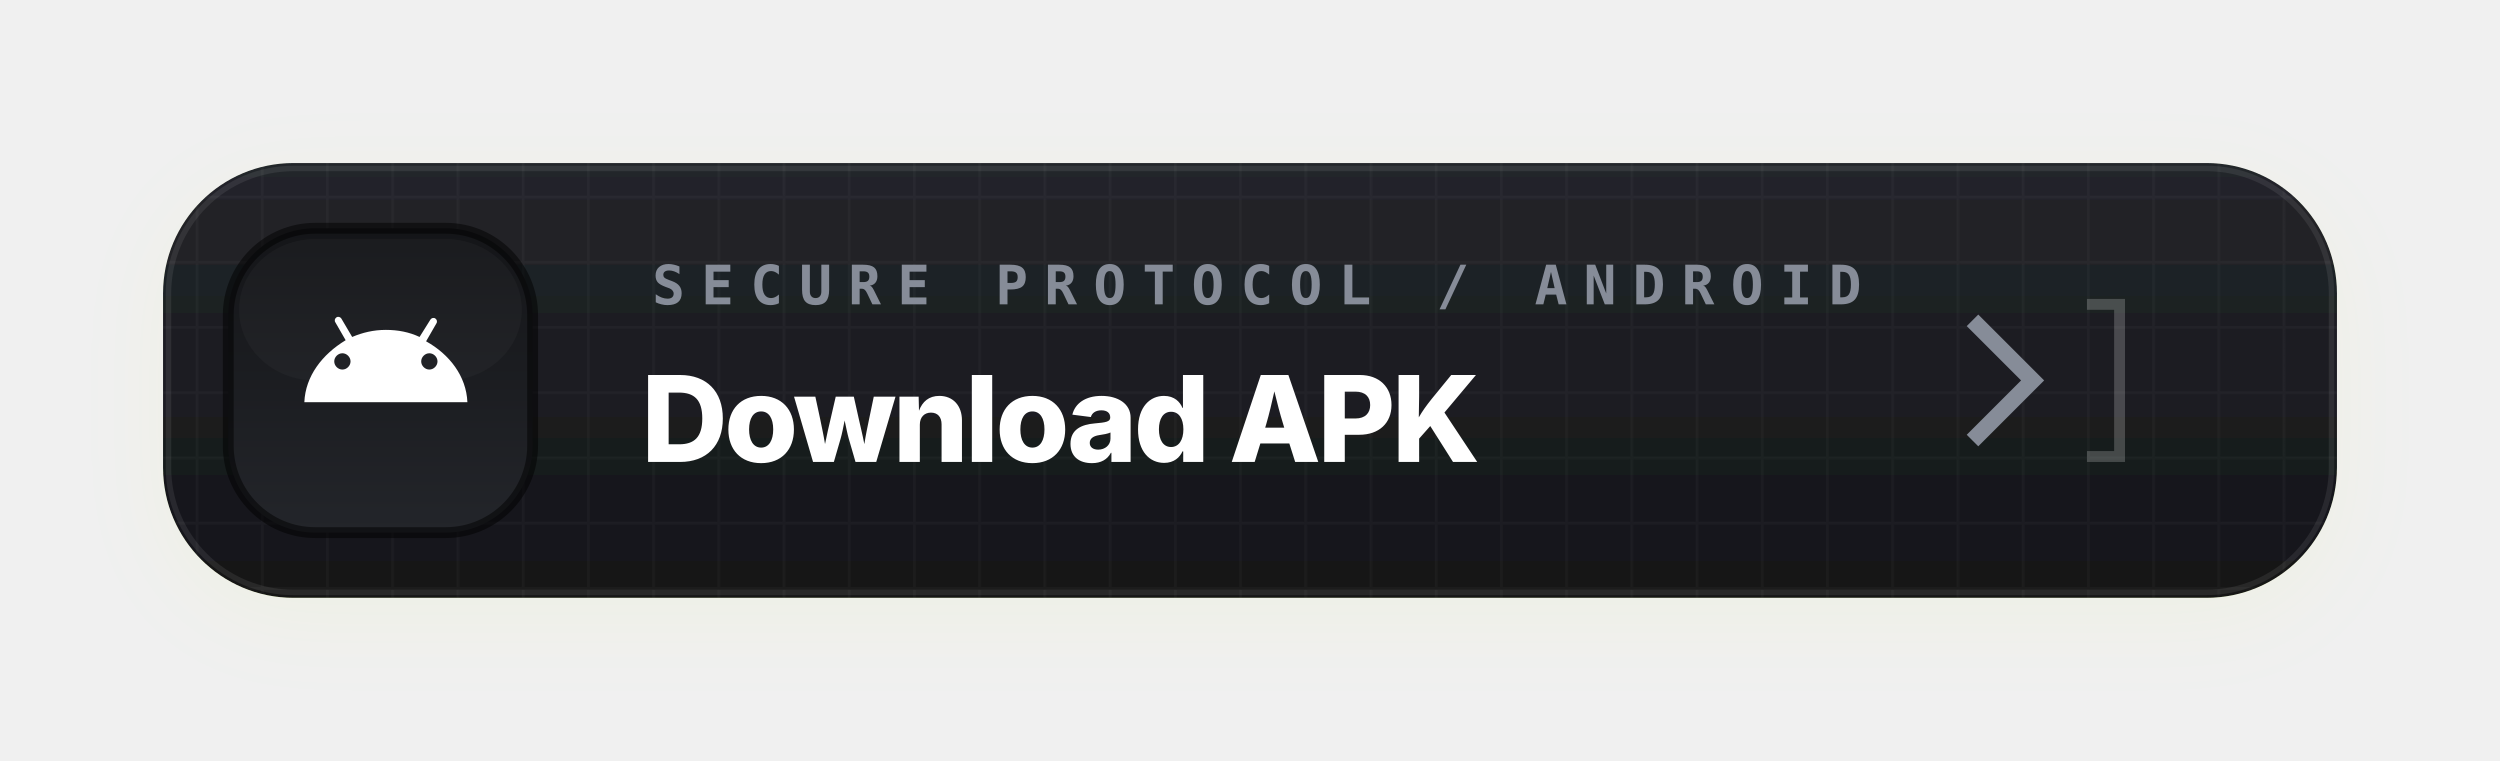
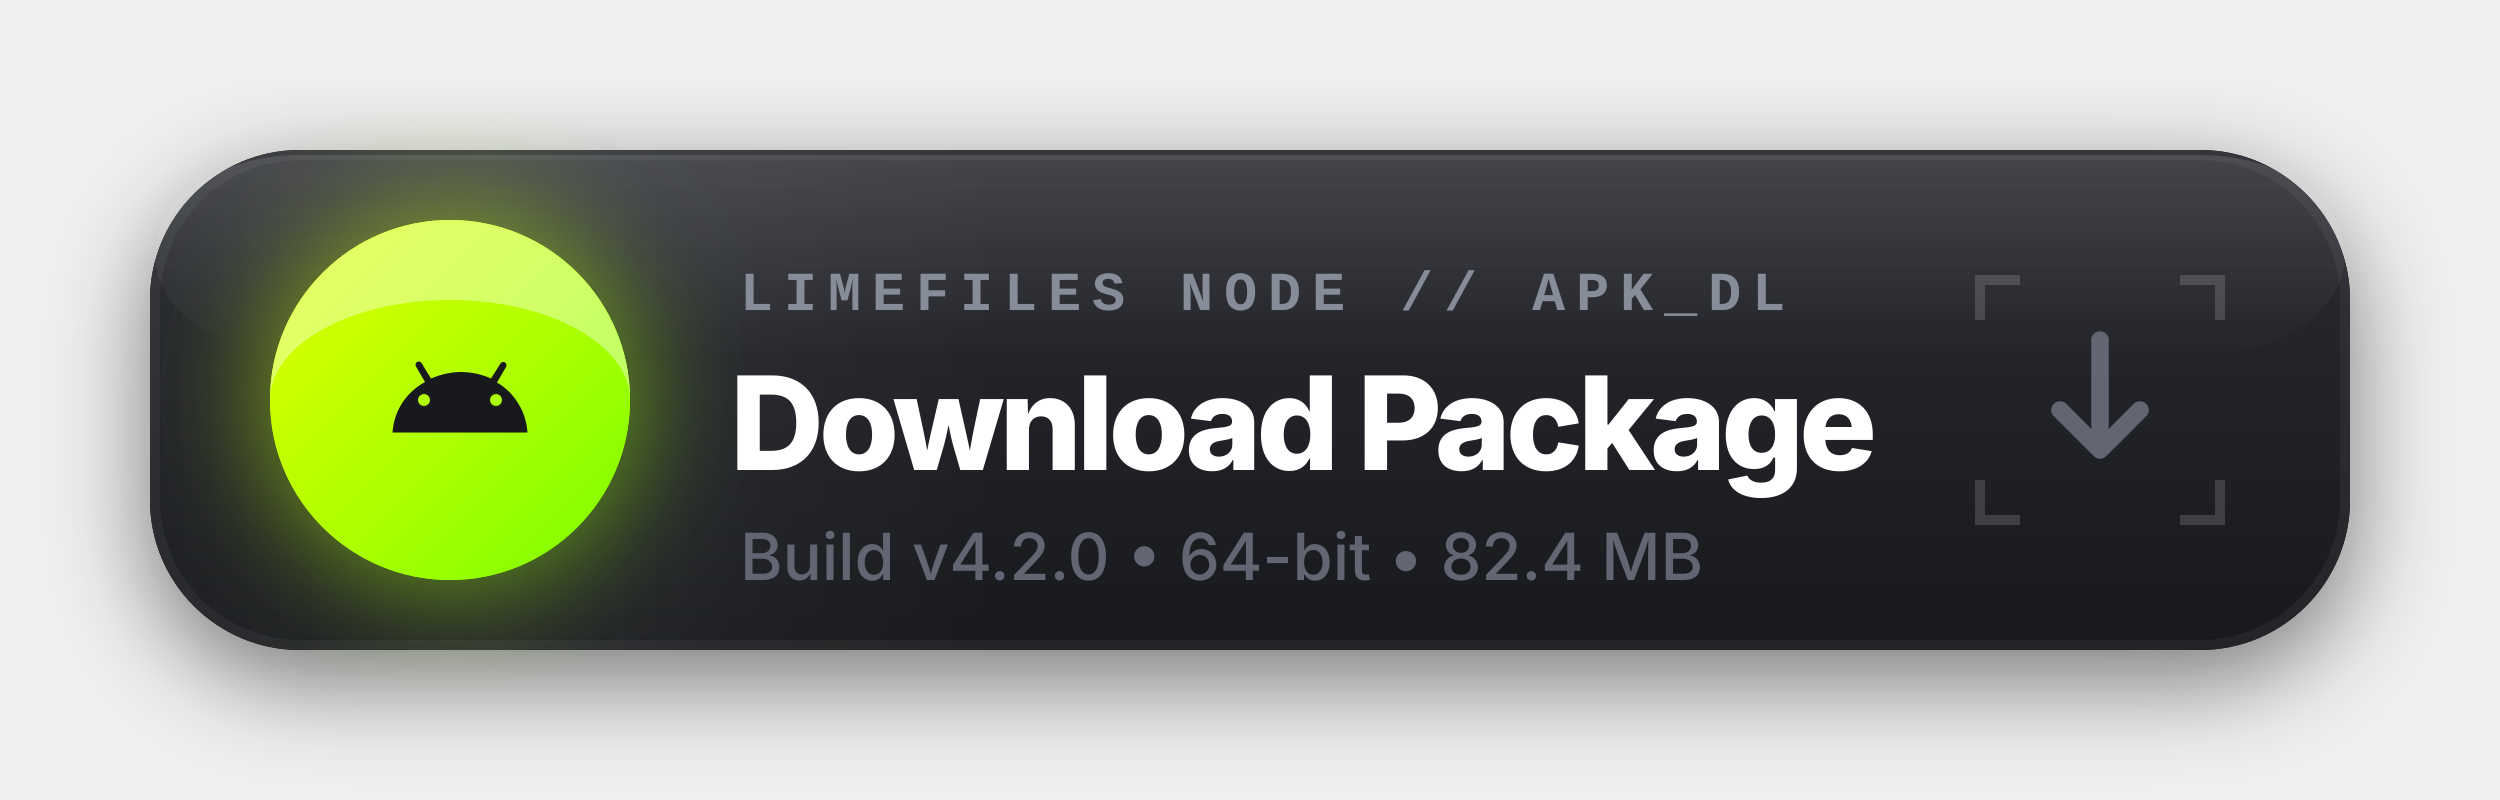
- <svg xmlns="http://www.w3.org/2000/svg" viewBox="0 0 460 140" width="100%" height="100%">
+ <svg xmlns="http://www.w3.org/2000/svg" viewBox="0 0 500 160" width="100%" height="100%">
  <defs>
-     <filter id="chassis-shadow" x="-20%" y="-20%" width="140%" height="160%">
-       <feDropShadow dx="0" dy="18" stdDeviation="24" flood-color="#000000" flood-opacity="0.6" />
-       <feDropShadow dx="0" dy="4" stdDeviation="8" flood-color="#CCFF00" flood-opacity="0.05" id="lime-ambient" />
+     <filter id="shadow-idle" x="-20%" y="-20%" width="140%" height="160%">
+       <feDropShadow dx="0" dy="20" stdDeviation="25" flood-color="#000000" flood-opacity="0.4" />
+       <feDropShadow dx="0" dy="6" stdDeviation="10" flood-color="#000000" flood-opacity="0.5" />
    </filter>
-     <filter id="neon-glow" x="-50%" y="-50%" width="200%" height="200%">
-       <feGaussianBlur stdDeviation="8" result="blur1" />
-       <feGaussianBlur stdDeviation="16" result="blur2" />
+     <filter id="shadow-pressed" x="-10%" y="-10%" width="120%" height="120%">
+       <feOffset dx="0" dy="8" />
+       <feGaussianBlur stdDeviation="8" result="offset-blur" />
+       <feComposite operator="out" in="SourceGraphic" in2="offset-blur" result="inverse" />
+       <feFlood flood-color="#000000" flood-opacity="0.8" result="color" />
+       <feComposite operator="in" in="color" in2="inverse" result="shadow" />
+       <feComposite operator="over" in="shadow" in2="SourceGraphic" />
+     </filter>
+     <filter id="orb-glow" x="-30%" y="-30%" width="160%" height="160%">
+       <feGaussianBlur stdDeviation="12" result="blur" />
+       <feComponentTransfer in="blur" result="glow">
+         <feFuncA type="linear" slope="0.6" />
+       </feComponentTransfer>
      <feMerge>
-         <feMergeNode in="blur2" />
-         <feMergeNode in="blur1" />
+         <feMergeNode in="glow" />
        <feMergeNode in="SourceGraphic" />
      </feMerge>
    </filter>
-     <pattern id="tech-grid" width="12" height="12" patternUnits="userSpaceOnUse">
-       <path d="M 12 0 L 0 0 0 12" fill="none" stroke="rgba(255,255,255,0.03)" stroke-width="1" />
-     </pattern>
-     <linearGradient id="metal-base" x1="0%" y1="0%" x2="0%" y2="100%">
-       <stop offset="0%" stop-color="#23252A" />
-       <stop offset="100%" stop-color="#141518" />
+     <linearGradient id="chassis-grad" x1="0%" y1="0%" x2="0%" y2="100%">
+       <stop offset="0%" stop-color="#2A2C32" />
+       <stop offset="100%" stop-color="#18191D" />
    </linearGradient>
-     <linearGradient id="metal-inset" x1="0%" y1="0%" x2="0%" y2="100%">
-       <stop offset="0%" stop-color="#141518" />
-       <stop offset="100%" stop-color="#23252A" />
+     <linearGradient id="lime-accent" x1="0%" y1="0%" x2="100%" y2="100%">
+       <stop offset="0%" stop-color="#E1FF00" />
+       <stop offset="50%" stop-color="#B2FF00" />
+       <stop offset="100%" stop-color="#7AFF00" />
+     </linearGradient>
+     <linearGradient id="glass-edge" x1="0%" y1="0%" x2="0%" y2="100%">
+       <stop offset="0%" stop-color="#FFFFFF" stop-opacity="0.12" />
+       <stop offset="100%" stop-color="#FFFFFF" stop-opacity="0.0" />
+     </linearGradient>
+     <linearGradient id="beam" x1="0%" y1="0%" x2="100%" y2="0%">
+       <stop offset="0%" stop-color="rgba(255,255,255,0)" />
+       <stop offset="50%" stop-color="rgba(255,255,255,0.06)" />
+       <stop offset="100%" stop-color="rgba(255,255,255,0)" />
    </linearGradient>
    <clipPath id="chassis-clip">
-       <rect x="30" y="30" width="400" height="80" rx="24" />
+       <rect x="30" y="30" width="440" height="100" rx="30" />
    </clipPath>
  </defs>
  <style>
-     /* Global Hardware Physics */
-     .mech-btn {
+     /* Continuous Time-Based Animations */
+     @keyframes sweep {
+       0% { transform: translateX(-150%) skewX(-25deg); }
+       100% { transform: translateX(250%) skewX(-25deg); }
+     }
+     
+     @keyframes pulse-ring {
+       0% { r: 36; stroke-opacity: 0.8; stroke-width: 2; }
+       100% { r: 55; stroke-opacity: 0; stroke-width: 0.5; }
+     }
+ 
+     /* Master Physics Controller */
+     .master-btn {
      cursor: pointer;
-       transform-origin: 230px 70px;
-       transition: transform 0.4s cubic-bezier(0.175, 0.885, 0.32, 1.275);
+       transform-origin: 250px 80px;
+       transition: all 0.5s cubic-bezier(0.34, 1.56, 0.64, 1);
      -webkit-tap-highlight-color: transparent;
    }
-     .mech-btn:hover { transform: scale(1.02); }
-     .mech-btn:active { transform: scale(0.97); transition: transform 0.1s ease-out; }
- 
-     /* Surface Reactions */
-     .chassis-stroke {
-       stroke: rgba(255,255,255,0.08);
-       transition: stroke 0.4s ease, stroke-width 0.4s ease;
+     
+     .master-btn:hover {
+       transform: scale(1.025) translateY(-4px);
    }
-     .mech-btn:hover .chassis-stroke {
-       stroke: #CCFF00;
-       stroke-width: 2px;
-       stroke-opacity: 0.8;
+     
+     /* The Mechanical Click */
+     .master-btn:active {
+       transform: scale(0.96) translateY(4px);
+       transition: all 0.1s cubic-bezier(0.4, 0, 0.2, 1);
    }

-     /* The "Hold to Download" Progress Bar Logic */
-     .progress-fill {
-       width: 0;
-       opacity: 0;
-       transition: width 0.2s ease, opacity 0.2s ease;
-     }
-     /* When user taps and holds, the bar shoots across */
-     .mech-btn:active .progress-fill {
-       width: 400px;
-       opacity: 1;
-       transition: width 1.2s cubic-bezier(0.2, 0.8, 0.2, 1), opacity 0.1s ease;
+     /* Dynamic Shadow Swapping */
+     .idle-shadow { opacity: 1; transition: opacity 0.3s ease; }
+     .pressed-shadow { opacity: 0; transition: opacity 0.1s ease; }
+     
+     .master-btn:active .idle-shadow { opacity: 0; }
+     .master-btn:active .pressed-shadow { opacity: 1; }
+ 
+     /* Surface Animations */
+     .light-beam {
+       animation: sweep 4s cubic-bezier(0.4, 0, 0.2, 1) infinite;
+       animation-delay: 1s;
    }

-     /* Dynamic Text Swapping */
-     .text-idle { transition: opacity 0.2s ease, transform 0.2s ease; }
-     .text-action { opacity: 0; transform: translateY(10px); transition: opacity 0.2s ease, transform 0.2s ease; }
+     .chassis-border {
+       stroke: rgba(255,255,255,0.05);
+       transition: stroke 0.4s ease;
+     }
+     .master-btn:hover .chassis-border {
+       stroke: #B2FF00;
+     }
+ 
+     /* Icon Orb Physics */
+     .orb {
+       transition: transform 0.6s cubic-bezier(0.34, 1.56, 0.64, 1);
+       transform-origin: 80px 80px;
+     }
+     .master-btn:hover .orb {
+       transform: scale(1.08) rotate(4deg);
+     }
+     .master-btn:active .orb {
+       transform: scale(0.92) rotate(-4deg);
+     }
+ 
+     /* Ambient Radar Pulse (Runs on Hover) */
+     .radar-ring {
+       fill: none;
+       stroke: #B2FF00;
+       opacity: 0;
+     }
+     .master-btn:hover .radar-ring {
+       animation: pulse-ring 2s cubic-bezier(0.2, 0.8, 0.2, 1) infinite;
+       opacity: 1;
+     }
+ 
+     /* Typography Engine */
+     .typo-micro {
+       font-family: SFMono-Regular, Consolas, "Liberation Mono", Menlo, monospace;
+       font-size: 11px;
+       font-weight: 600;
+       letter-spacing: 0.2em;
+       fill: #868C98;
+       transition: fill 0.3s ease;
+     }
+     .typo-main {
+       font-family: -apple-system, BlinkMacSystemFont, "SF Pro Display", "Helvetica Neue", sans-serif;
+       font-size: 26px;
+       font-weight: 800;
+       letter-spacing: -0.04em;
+       fill: #FFFFFF;
+     }
+     .typo-specs {
+       font-family: -apple-system, BlinkMacSystemFont, "SF Pro Text", sans-serif;
+       font-size: 13px;
+       font-weight: 500;
+       fill: #616672;
+       transition: fill 0.3s ease;
+     }
    
-     .mech-btn:active .text-idle { opacity: 0; transform: translateY(-10px); }
-     .mech-btn:active .text-action { opacity: 1; transform: translateY(0); fill: #141518; }
-     .mech-btn:active .text-micro { fill: rgba(20, 21, 24, 0.6); }
+     .master-btn:hover .typo-micro { fill: #B2FF00; }
+     .master-btn:hover .typo-specs { fill: #A1A6B4; }
+     
+     .master-btn:active .typo-main { fill: #E1E4EC; transform: translateY(1px); }

-     /* Holographic Icon Glitch Effect */
-     .icon-base { transition: all 0.3s ease; }
-     .icon-glitch-1 { opacity: 0; fill: #00F0FF; transition: all 0.3s ease; }
-     .icon-glitch-2 { opacity: 0; fill: #CCFF00; transition: all 0.3s ease; }
- 
-     .mech-btn:hover .icon-glitch-1 { opacity: 0.6; transform: translate(-3px, -2px); }
-     .mech-btn:hover .icon-glitch-2 { opacity: 0.6; transform: translate(3px, 2px); }
-     .mech-btn:active .icon-base { fill: #141518; }
-     .mech-btn:active .icon-glitch-1 { opacity: 0; }
-     .mech-btn:active .icon-glitch-2 { opacity: 0; }
- 
-     /* Action Arrow Sequence */
-     .chevron {
+     /* Interactive Download Arrow */
+     .dl-arrow-path {
+       stroke: #616672;
+       stroke-width: 3.5;
+       stroke-linecap: round;
+       stroke-linejoin: round;
      fill: none;
-       stroke: #868C98;
-       stroke-width: 3;
-       stroke-linecap: square;
-       transition: all 0.3s ease;
+       transition: all 0.4s cubic-bezier(0.34, 1.56, 0.64, 1);
    }
-     .mech-btn:hover .c1 { stroke: #CCFF00; transform: translateX(4px); opacity: 1; }
-     .mech-btn:hover .c2 { stroke: #CCFF00; transform: translateX(8px); opacity: 0.5; }
-     .mech-btn:hover .c3 { stroke: #CCFF00; transform: translateX(12px); opacity: 0.2; }
+     .dl-arrow-line {
+       stroke: #616672;
+       stroke-width: 3.5;
+       stroke-linecap: round;
+       transition: all 0.4s ease;
+     }
    
-     /* Active State Arrow Override */
-     .mech-btn:active .chevron { stroke: #141518; }
- 
-     /* Typography Defaults */
-     .font-micro {
-       font-family: ui-monospace, "SF Mono", "Cascadia Code", "Roboto Mono", monospace;
-       font-size: 10px;
-       font-weight: 600;
-       letter-spacing: 0.3em;
-       fill: #868C98;
-       transition: fill 0.2s;
-     }
-     .font-main {
-       font-family: -apple-system, BlinkMacSystemFont, "Inter", "Segoe UI", sans-serif;
-       font-size: 22px;
-       font-weight: 800;
-       letter-spacing: -0.03em;
-       fill: #FFFFFF;
-       text-transform: uppercase;
-     }
+     .master-btn:hover .dl-arrow-path { stroke: #B2FF00; transform: translateY(6px); }
+     .master-btn:hover .dl-arrow-line { stroke: #B2FF00; transform: translateY(-4px) scaleY(1.2); }
+     .master-btn:active .dl-arrow-path { transform: translateY(12px) scale(0.8); }
+     .master-btn:active .dl-arrow-line { transform: translateY(8px) scaleY(0.5); opacity: 0; }
  </style>
-   <g class="mech-btn">
-     <rect x="30" y="30" width="400" height="80" rx="24" fill="url(#metal-base)" filter="url(#chassis-shadow)" />
-     <rect x="30" y="30" width="400" height="80" rx="24" fill="url(#tech-grid)" clip-path="url(#chassis-clip)" />
-     <rect x="30" y="30" width="0" height="80" rx="24" fill="#CCFF00" class="progress-fill" />
-     <rect x="31" y="31" width="398" height="78" rx="23" fill="none" class="chassis-stroke" />
-     <g transform="translate(42, 42)">
-       <rect x="0" y="0" width="56" height="56" rx="16" fill="url(#metal-inset)" stroke="rgba(0,0,0,0.5)" stroke-width="2" />
-       <path class="icon-glitch-1" d="M36.4 20.8l1.9-3.3c.2-.3.1-.7-.2-.9-.3-.2-.7-.1-.9.2L35.2 20c-1.9-.9-4-1.3-6.2-1.3-2.3 0-4.3.5-6.2 1.3l-2-3.4c-.2-.3-.6-.4-.9-.2-.3.2-.4.6-.2.9l1.9 3.3C17.3 23.2 14.2 27.2 14 32h30c-.2-4.8-3.3-8.8-7.6-11.2zM21 26c-.8 0-1.5-.7-1.5-1.5S20.2 23 21 23s1.5.7 1.5 1.5S21.8 26 21 26zm16 0c-.8 0-1.5-.7-1.5-1.5s.7-1.5 1.5-1.5 1.5.7 1.5 1.5-.7 1.5-1.5 1.5z" />
-       <path class="icon-glitch-2" d="M36.4 20.8l1.9-3.3c.2-.3.1-.7-.2-.9-.3-.2-.7-.1-.9.2L35.2 20c-1.9-.9-4-1.3-6.2-1.3-2.3 0-4.3.5-6.2 1.3l-2-3.4c-.2-.3-.6-.4-.9-.2-.3.2-.4.6-.2.9l1.9 3.3C17.3 23.2 14.2 27.2 14 32h30c-.2-4.8-3.3-8.8-7.6-11.2zM21 26c-.8 0-1.5-.7-1.5-1.5S20.2 23 21 23s1.5.7 1.5 1.5S21.8 26 21 26zm16 0c-.8 0-1.5-.7-1.5-1.5s.7-1.5 1.5-1.5 1.5.7 1.5 1.5-.7 1.5-1.5 1.5z" />
-       <path class="icon-base" fill="#FFFFFF" d="M36.4 20.8l1.9-3.3c.2-.3.1-.7-.2-.9-.3-.2-.7-.1-.9.2L35.2 20c-1.9-.9-4-1.3-6.2-1.3-2.3 0-4.3.5-6.2 1.3l-2-3.4c-.2-.3-.6-.4-.9-.2-.3.2-.4.6-.2.9l1.9 3.3C17.3 23.2 14.2 27.2 14 32h30c-.2-4.8-3.3-8.8-7.6-11.2zM21 26c-.8 0-1.5-.7-1.5-1.5S20.2 23 21 23s1.5.7 1.5 1.5S21.8 26 21 26zm16 0c-.8 0-1.5-.7-1.5-1.5s.7-1.5 1.5-1.5 1.5.7 1.5 1.5-.7 1.5-1.5 1.5z" />
-       <rect x="2" y="2" width="52" height="26" rx="14" fill="rgba(255,255,255,0.03)" />
+   <g class="master-btn">
+     <rect x="30" y="30" width="440" height="100" rx="30" fill="#000000" filter="url(#shadow-idle)" class="idle-shadow" />
+     <rect x="30" y="30" width="440" height="100" rx="30" fill="url(#chassis-grad)" filter="url(#shadow-pressed)" class="pressed-shadow" />
+     <rect x="30" y="30" width="440" height="100" rx="30" fill="url(#chassis-grad)" class="idle-shadow" />
+     <rect x="0" y="0" width="200" height="200" fill="url(#beam)" class="light-beam" clip-path="url(#chassis-clip)" />
+     <rect x="31" y="31" width="438" height="40" rx="29" fill="url(#glass-edge)" />
+     <rect x="31" y="31" width="438" height="98" rx="29" fill="none" stroke-width="2" class="chassis-border" />
+     <g class="orb">
+       <circle cx="90" cy="80" r="36" class="radar-ring" />
+       <circle cx="90" cy="80" r="36" fill="url(#lime-accent)" filter="url(#orb-glow)" />
+       <circle cx="90" cy="80" r="36" fill="url(#lime-accent)" />
+       <path d="M 54 80 A 36 36 0 0 1 126 80 A 36 20 0 0 0 54 80 Z" fill="rgba(255,255,255,0.4)" />
+       <g transform="translate(71, 62)">
+         <path fill="#18191D" d="M28.4 14.5l1.8-3.1c.2-.3.1-.7-.2-.9-.3-.2-.7-.1-.9.2L27.2 13.7c-1.8-.8-3.8-1.3-6-1.3-2.1 0-4.1.5-6 1.3l-1.9-3.1c-.2-.3-.6-.4-.9-.2-.3.2-.4.6-.2.9l1.8 3.1C10.5 16.3 7.8 19.9 7.5 24.5h27c-.3-4.6-3-8.2-6.1-10zM13.8 19.2c-.7 0-1.2-.6-1.2-1.2 0-.7.6-1.2 1.2-1.2.7 0 1.2.6 1.2 1.2 0 .7-.6 1.2-1.2 1.2zm14.4 0c-.7 0-1.2-.6-1.2-1.2 0-.7.6-1.2 1.2-1.2.7 0 1.2.6 1.2 1.2 0 .7-.6 1.2-1.2 1.2z" />
+       </g>
    </g>
-     <text x="120" y="56" class="font-micro text-micro">SECURE PROTOCOL / ANDROID</text>
-     <text x="118" y="85" class="font-main text-idle">Download APK</text>
-     <text x="118" y="85" class="font-main text-action">Initializing...</text>
-     <g transform="translate(360, 70)">
-       <path class="chevron c3" d="M -12 -10 L -2 0 L -12 10" opacity="0" />
-       <path class="chevron c2" d="M -4 -10 L 6 0 L -4 10" opacity="0" />
-       <path class="chevron c1" d="M 4 -10 L 14 0 L 4 10" />
-       <path d="M 24 -14 L 30 -14 L 30 14 L 24 14" fill="none" stroke="rgba(255,255,255,0.2)" stroke-width="2" />
+     <g transform="translate(148, 0)">
+       <text x="0" y="62" class="typo-micro">LIMEFILES NODE // APK_DL</text>
+       <text x="-2" y="94" class="typo-main">Download Package</text>
+       <text x="0" y="116" class="typo-specs">Build v4.2.0 • 64-bit • 82.4 MB</text>
+     </g>
+     <g transform="translate(420, 80)">
+       <path d="M -16 -24 L -24 -24 L -24 -16 M 16 -24 L 24 -24 L 24 -16 M 16 24 L 24 24 L 24 16 M -16 24 L -24 24 L -24 16" fill="none" stroke="rgba(255,255,255,0.15)" stroke-width="2" />
+       <line x1="0" y1="-12" x2="0" y2="6" class="dl-arrow-line" />
+       <path d="M -8 2 L 0 10 L 8 2" class="dl-arrow-path" />
    </g>
  </g>
</svg>
